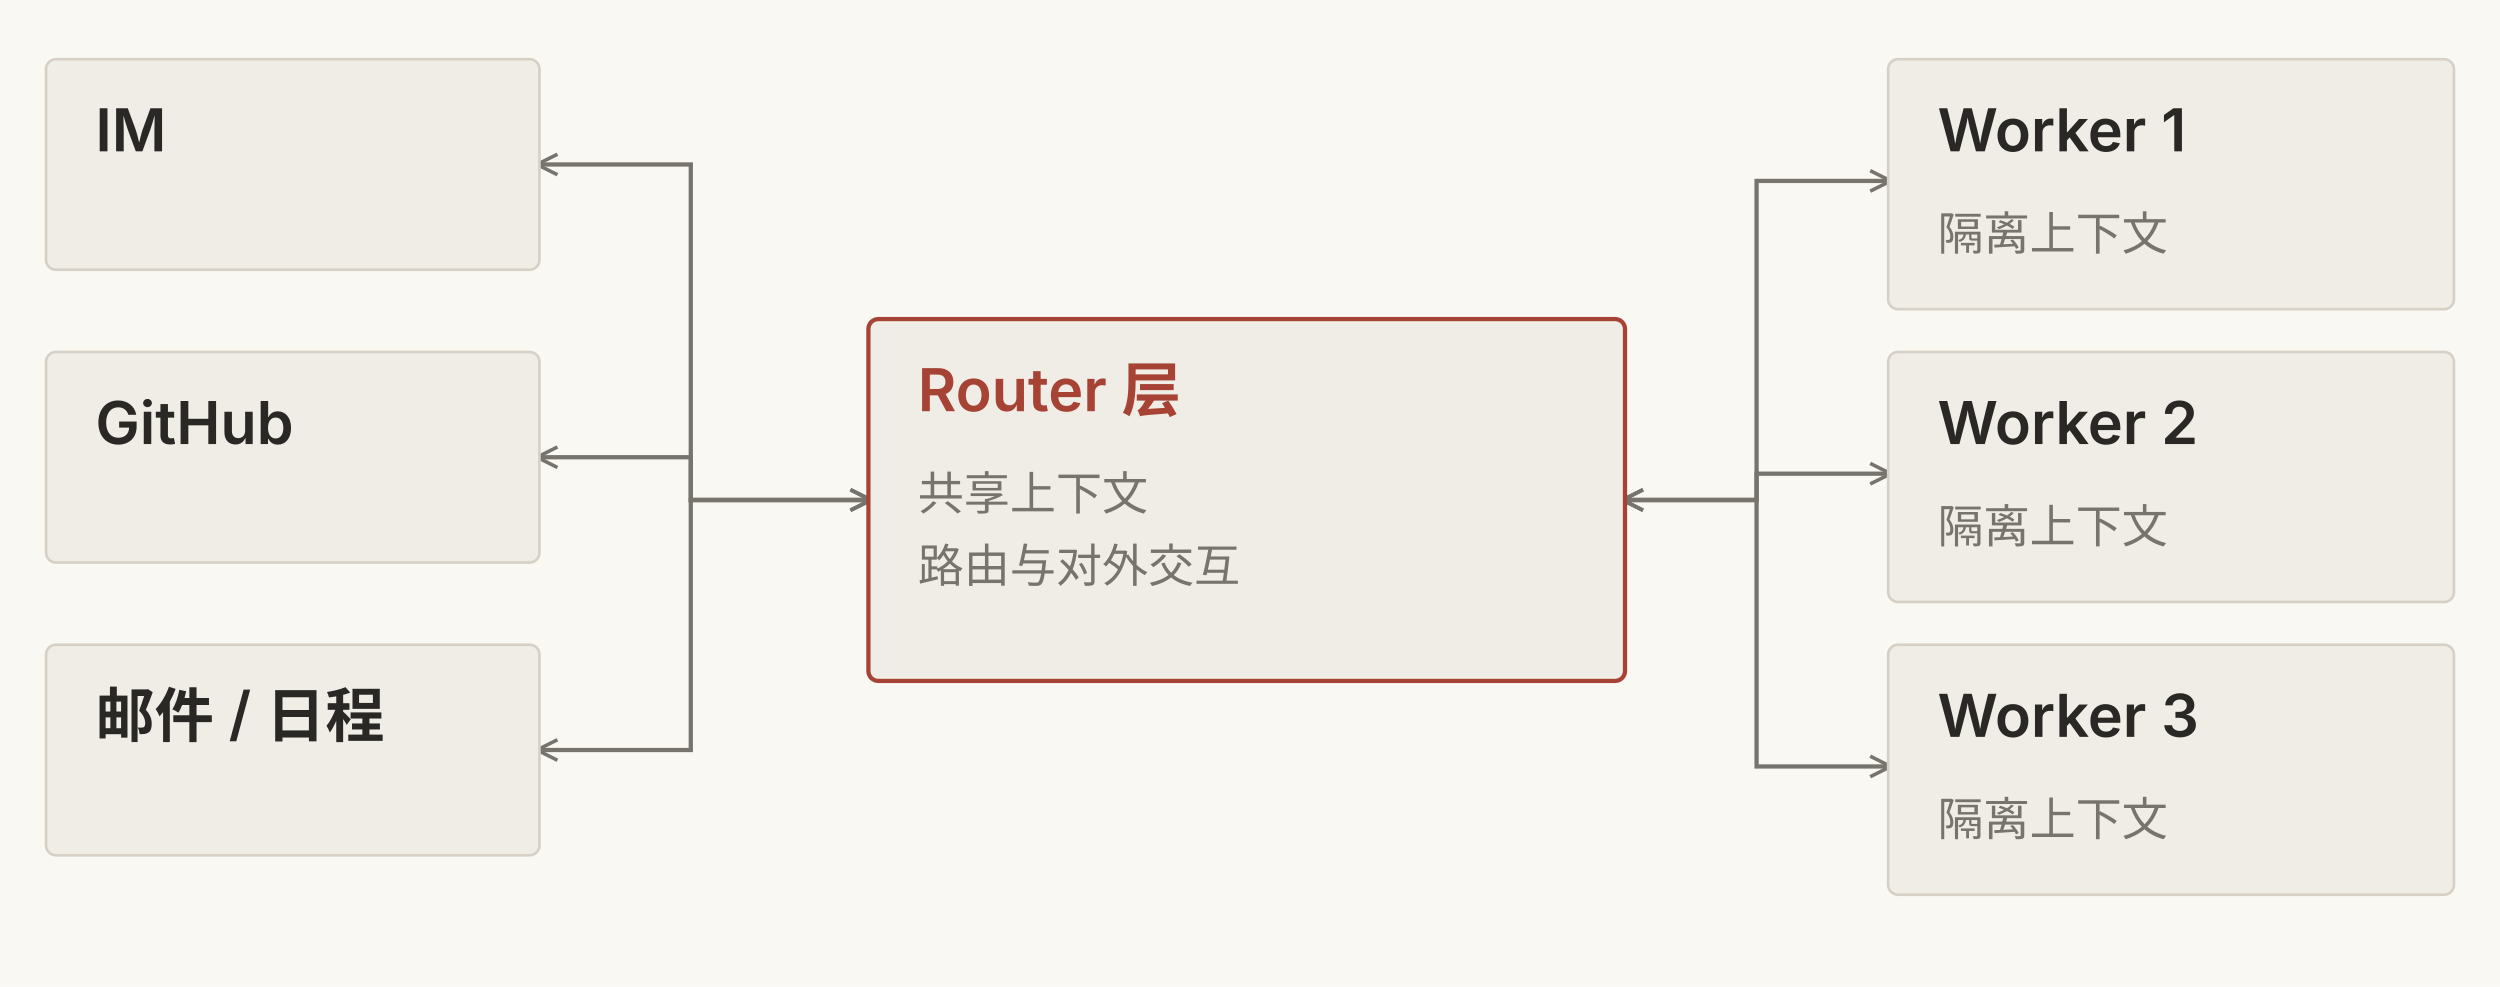
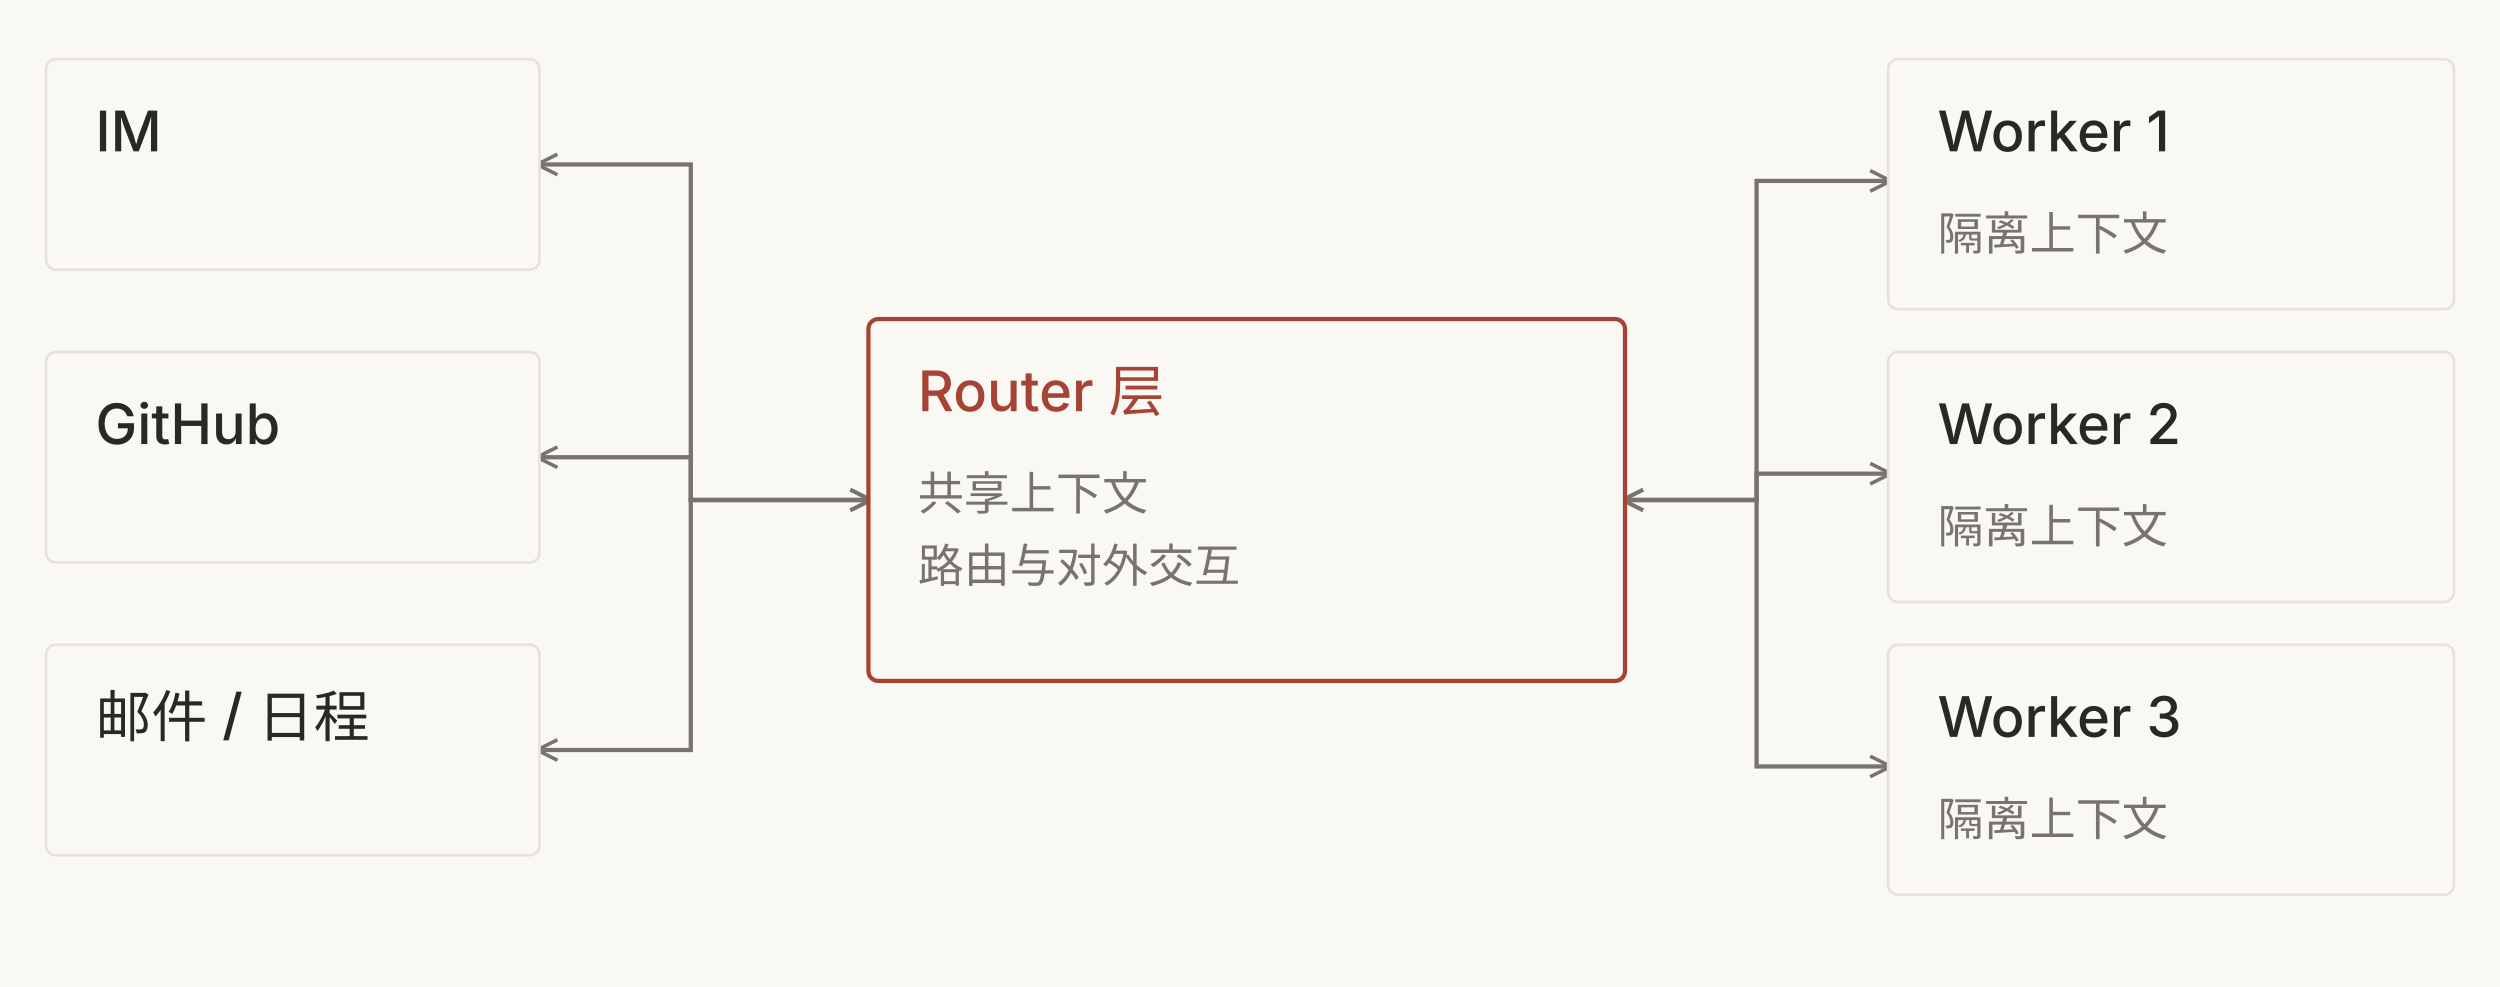
<svg xmlns="http://www.w3.org/2000/svg" width="760" height="300" viewBox="0 0 760 300" role="img" aria-labelledby="title desc">
  <defs>
    <marker id="arrow-accent" viewBox="0 0 10 10" refX="8" refY="5" markerWidth="6" markerHeight="6" orient="auto-start-reverse">
      <path d="M1 1 L9 5 L1 9" fill="none" stroke="#a64335" stroke-width="1.4" />
    </marker>
    <marker id="arrow-muted" viewBox="0 0 10 10" refX="8" refY="5" markerWidth="6" markerHeight="6" orient="auto-start-reverse">
      <path d="M1 1 L9 5 L1 9" fill="none" stroke="#77746e" stroke-width="1.4" />
    </marker>
  </defs>
  <rect width="760" height="300" fill="#faf8f3" />
  <g font-family="-apple-system,BlinkMacSystemFont,Segoe UI,PingFang SC,Microsoft YaHei,sans-serif">
    <polyline points="164,50 210,50 210,152 264,152" fill="none" stroke="#77746e" stroke-width="1.3" marker-end="url(#arrow-muted)" marker-start="url(#arrow-muted)" />
    <polyline points="494,152 534,152 534,55 574,55" fill="none" stroke="#77746e" stroke-width="1.3" marker-end="url(#arrow-muted)" marker-start="url(#arrow-muted)" />
    <polyline points="164,139 210,139 210,152 264,152" fill="none" stroke="#77746e" stroke-width="1.3" marker-end="url(#arrow-muted)" marker-start="url(#arrow-muted)" />
    <polyline points="494,152 534,152 534,144 574,144" fill="none" stroke="#77746e" stroke-width="1.3" marker-end="url(#arrow-muted)" marker-start="url(#arrow-muted)" />
    <polyline points="164,228 210,228 210,152 264,152" fill="none" stroke="#77746e" stroke-width="1.3" marker-end="url(#arrow-muted)" marker-start="url(#arrow-muted)" />
    <polyline points="494,152 534,152 534,233 574,233" fill="none" stroke="#77746e" stroke-width="1.3" marker-end="url(#arrow-muted)" marker-start="url(#arrow-muted)" />
-     <rect x="14" y="18" width="150" height="64" rx="3" fill="#f0ede6" stroke="#d6d0c6" stroke-width="0.8" />
-     <text x="29" y="46" font-size="18" fill="#292825" font-weight="600" data-node="c0" data-max-width="120">IM</text>
-     <rect x="14" y="107" width="150" height="64" rx="3" fill="#f0ede6" stroke="#d6d0c6" stroke-width="0.8" />
-     <text x="29" y="135" font-size="18" fill="#292825" font-weight="600" data-node="c1" data-max-width="120">GitHub</text>
-     <rect x="14" y="196" width="150" height="64" rx="3" fill="#f0ede6" stroke="#d6d0c6" stroke-width="0.8" />
-     <text x="29" y="224" font-size="18" fill="#292825" font-weight="600" data-node="c2" data-max-width="120">邮件 / 日程</text>
-     <rect x="264" y="97" width="230" height="110" rx="3" fill="#f0ede6" stroke="#a64335" stroke-width="1.3" />
-     <text x="279" y="125" font-size="18" fill="#a64335" font-weight="600" data-node="router" data-max-width="200">Router 层</text>
+     <rect x="14" y="18" width="150" height="64" rx="3" fill="#faf8f3" stroke="#e6e2da" stroke-width="0.8" />
+     <text x="29" y="46" font-size="17" fill="#292825" font-weight="500" data-node="c0" data-max-width="120">IM</text>
+     <rect x="14" y="107" width="150" height="64" rx="3" fill="#faf8f3" stroke="#e6e2da" stroke-width="0.8" />
+     <text x="29" y="135" font-size="17" fill="#292825" font-weight="500" data-node="c1" data-max-width="120">GitHub</text>
+     <rect x="14" y="196" width="150" height="64" rx="3" fill="#faf8f3" stroke="#e6e2da" stroke-width="0.8" />
+     <text x="29" y="224" font-size="17" fill="#292825" font-weight="500" data-node="c2" data-max-width="120">邮件 / 日程</text>
+     <rect x="264" y="97" width="230" height="110" rx="3" fill="#faf8f3" stroke="#a64335" stroke-width="1.3" />
+     <text x="279" y="125" font-size="17" fill="#a64335" font-weight="500" data-node="router" data-max-width="200">Router 层</text>
    <text x="279" y="155" font-size="14" fill="#77746e" font-weight="400" data-node="router" data-max-width="200">共享上下文</text>
    <text x="279" y="177" font-size="14" fill="#77746e" font-weight="400" data-node="router" data-max-width="200">路由与对外交互</text>
-     <rect x="574" y="18" width="172" height="76" rx="3" fill="#f0ede6" stroke="#d6d0c6" stroke-width="0.8" />
-     <text x="589" y="46" font-size="18" fill="#292825" font-weight="600" data-node="w0" data-max-width="142">Worker 1</text>
+     <rect x="574" y="18" width="172" height="76" rx="3" fill="#faf8f3" stroke="#e6e2da" stroke-width="0.8" />
+     <text x="589" y="46" font-size="17" fill="#292825" font-weight="500" data-node="w0" data-max-width="142">Worker 1</text>
    <text x="589" y="76" font-size="14" fill="#77746e" font-weight="400" data-node="w0" data-max-width="142">隔离上下文</text>
-     <rect x="574" y="107" width="172" height="76" rx="3" fill="#f0ede6" stroke="#d6d0c6" stroke-width="0.8" />
-     <text x="589" y="135" font-size="18" fill="#292825" font-weight="600" data-node="w1" data-max-width="142">Worker 2</text>
+     <rect x="574" y="107" width="172" height="76" rx="3" fill="#faf8f3" stroke="#e6e2da" stroke-width="0.8" />
+     <text x="589" y="135" font-size="17" fill="#292825" font-weight="500" data-node="w1" data-max-width="142">Worker 2</text>
    <text x="589" y="165" font-size="14" fill="#77746e" font-weight="400" data-node="w1" data-max-width="142">隔离上下文</text>
-     <rect x="574" y="196" width="172" height="76" rx="3" fill="#f0ede6" stroke="#d6d0c6" stroke-width="0.8" />
-     <text x="589" y="224" font-size="18" fill="#292825" font-weight="600" data-node="w2" data-max-width="142">Worker 3</text>
+     <rect x="574" y="196" width="172" height="76" rx="3" fill="#faf8f3" stroke="#e6e2da" stroke-width="0.8" />
+     <text x="589" y="224" font-size="17" fill="#292825" font-weight="500" data-node="w2" data-max-width="142">Worker 3</text>
    <text x="589" y="254" font-size="14" fill="#77746e" font-weight="400" data-node="w2" data-max-width="142">隔离上下文</text>
  </g>
</svg>
